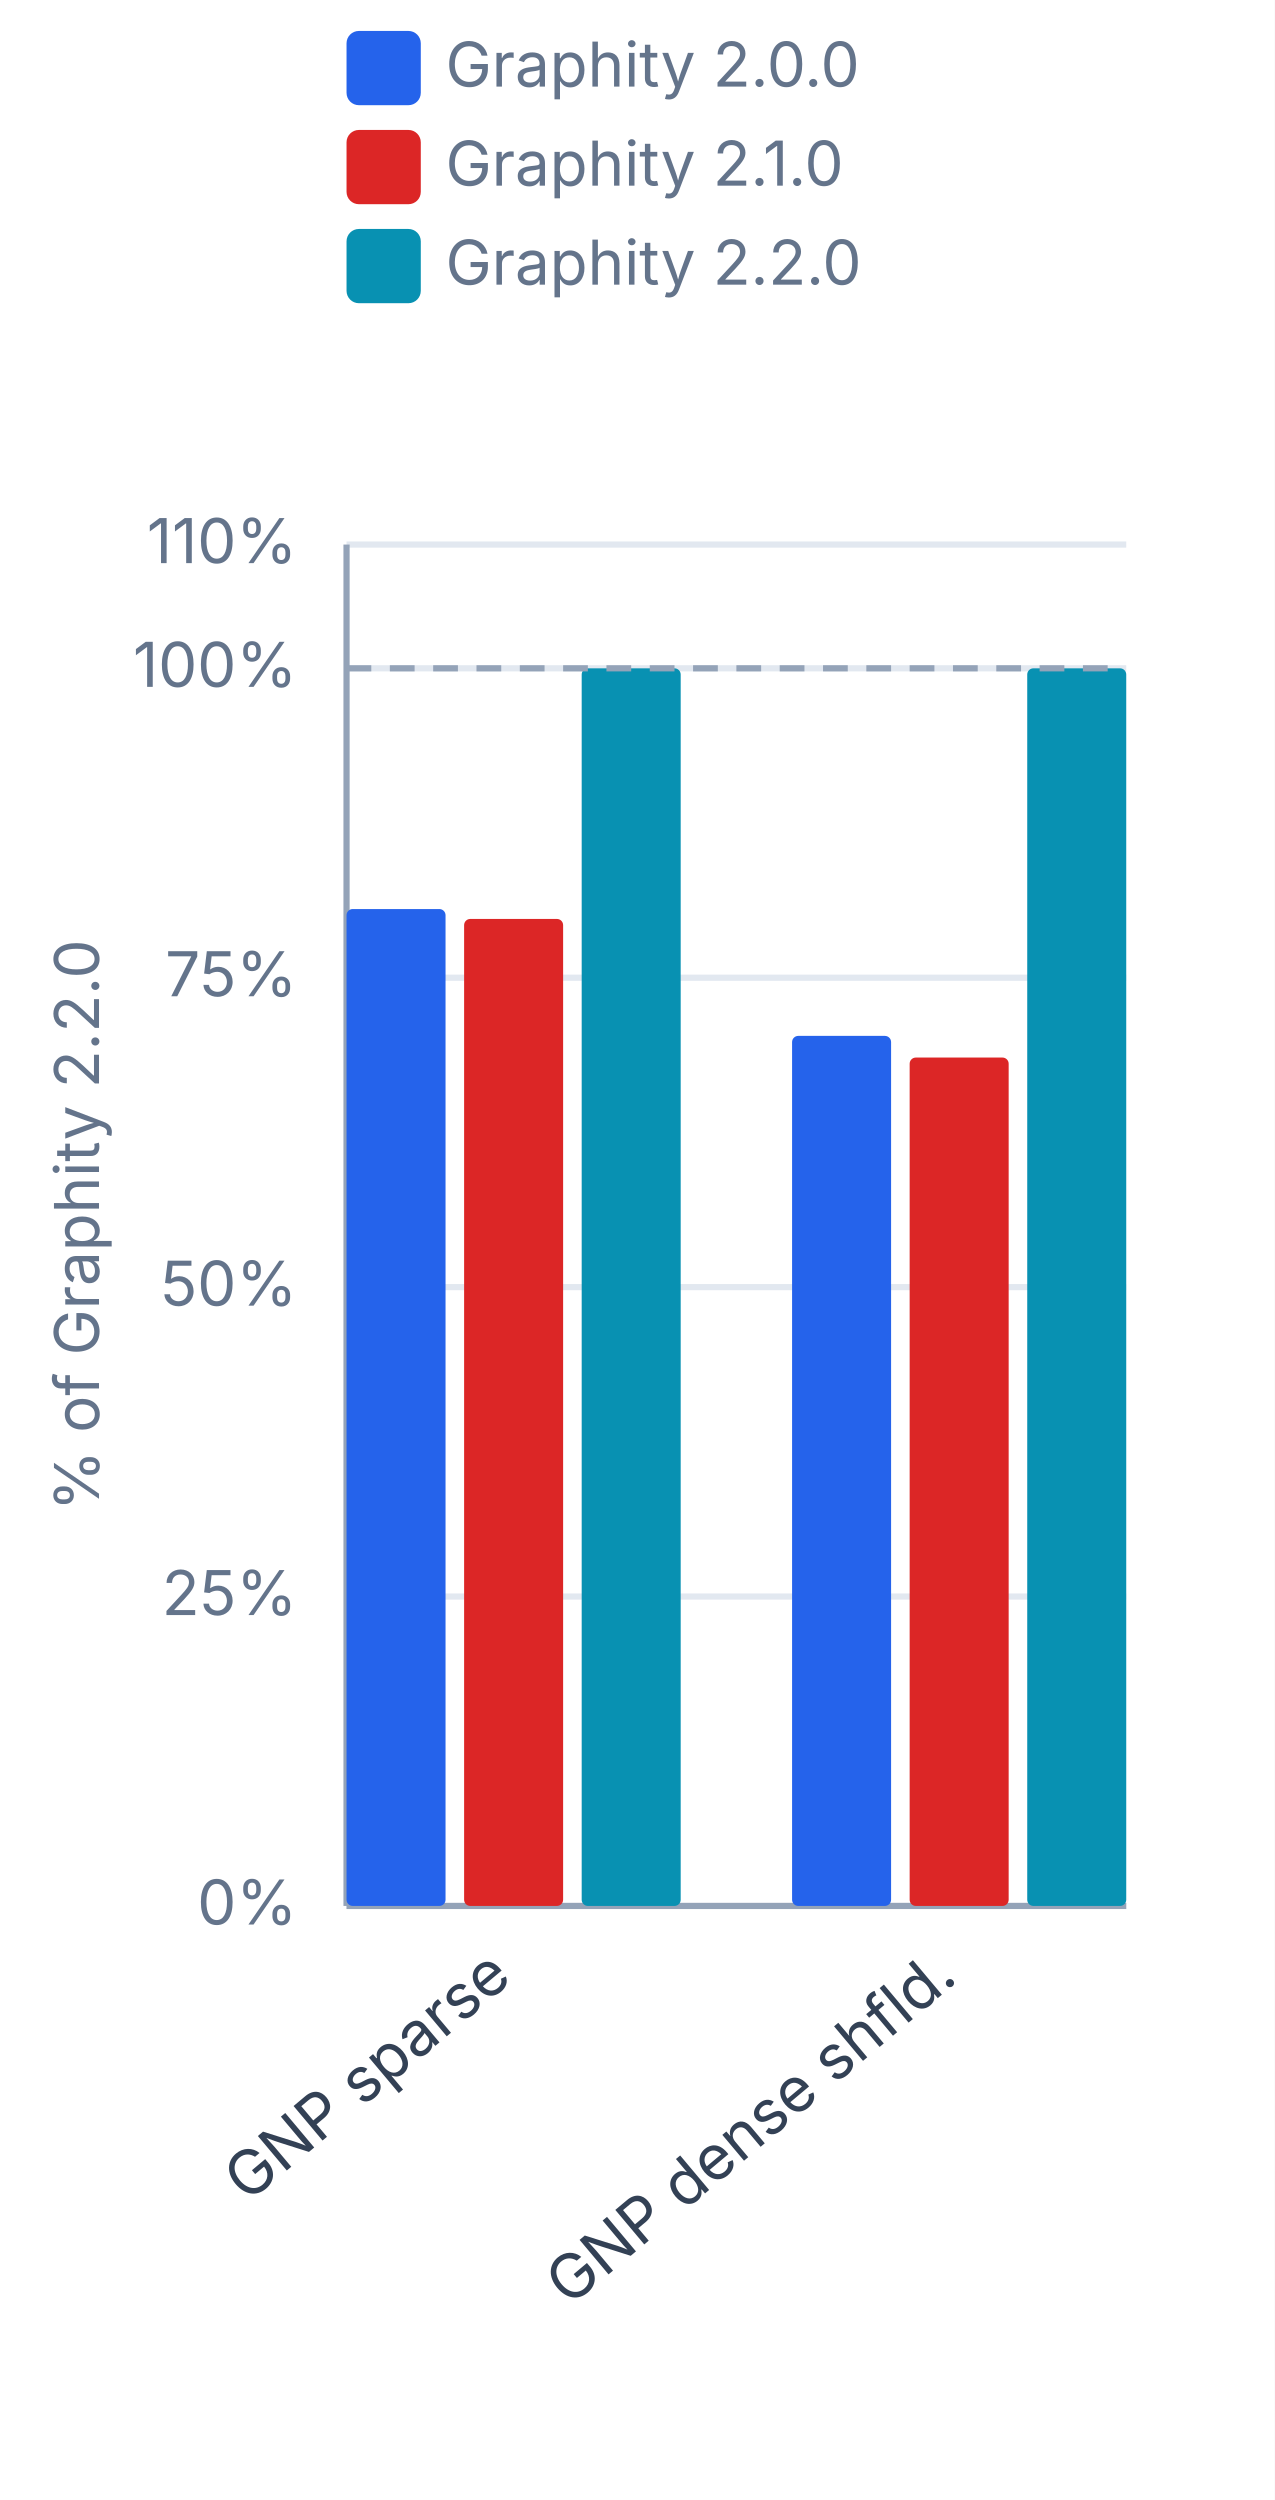
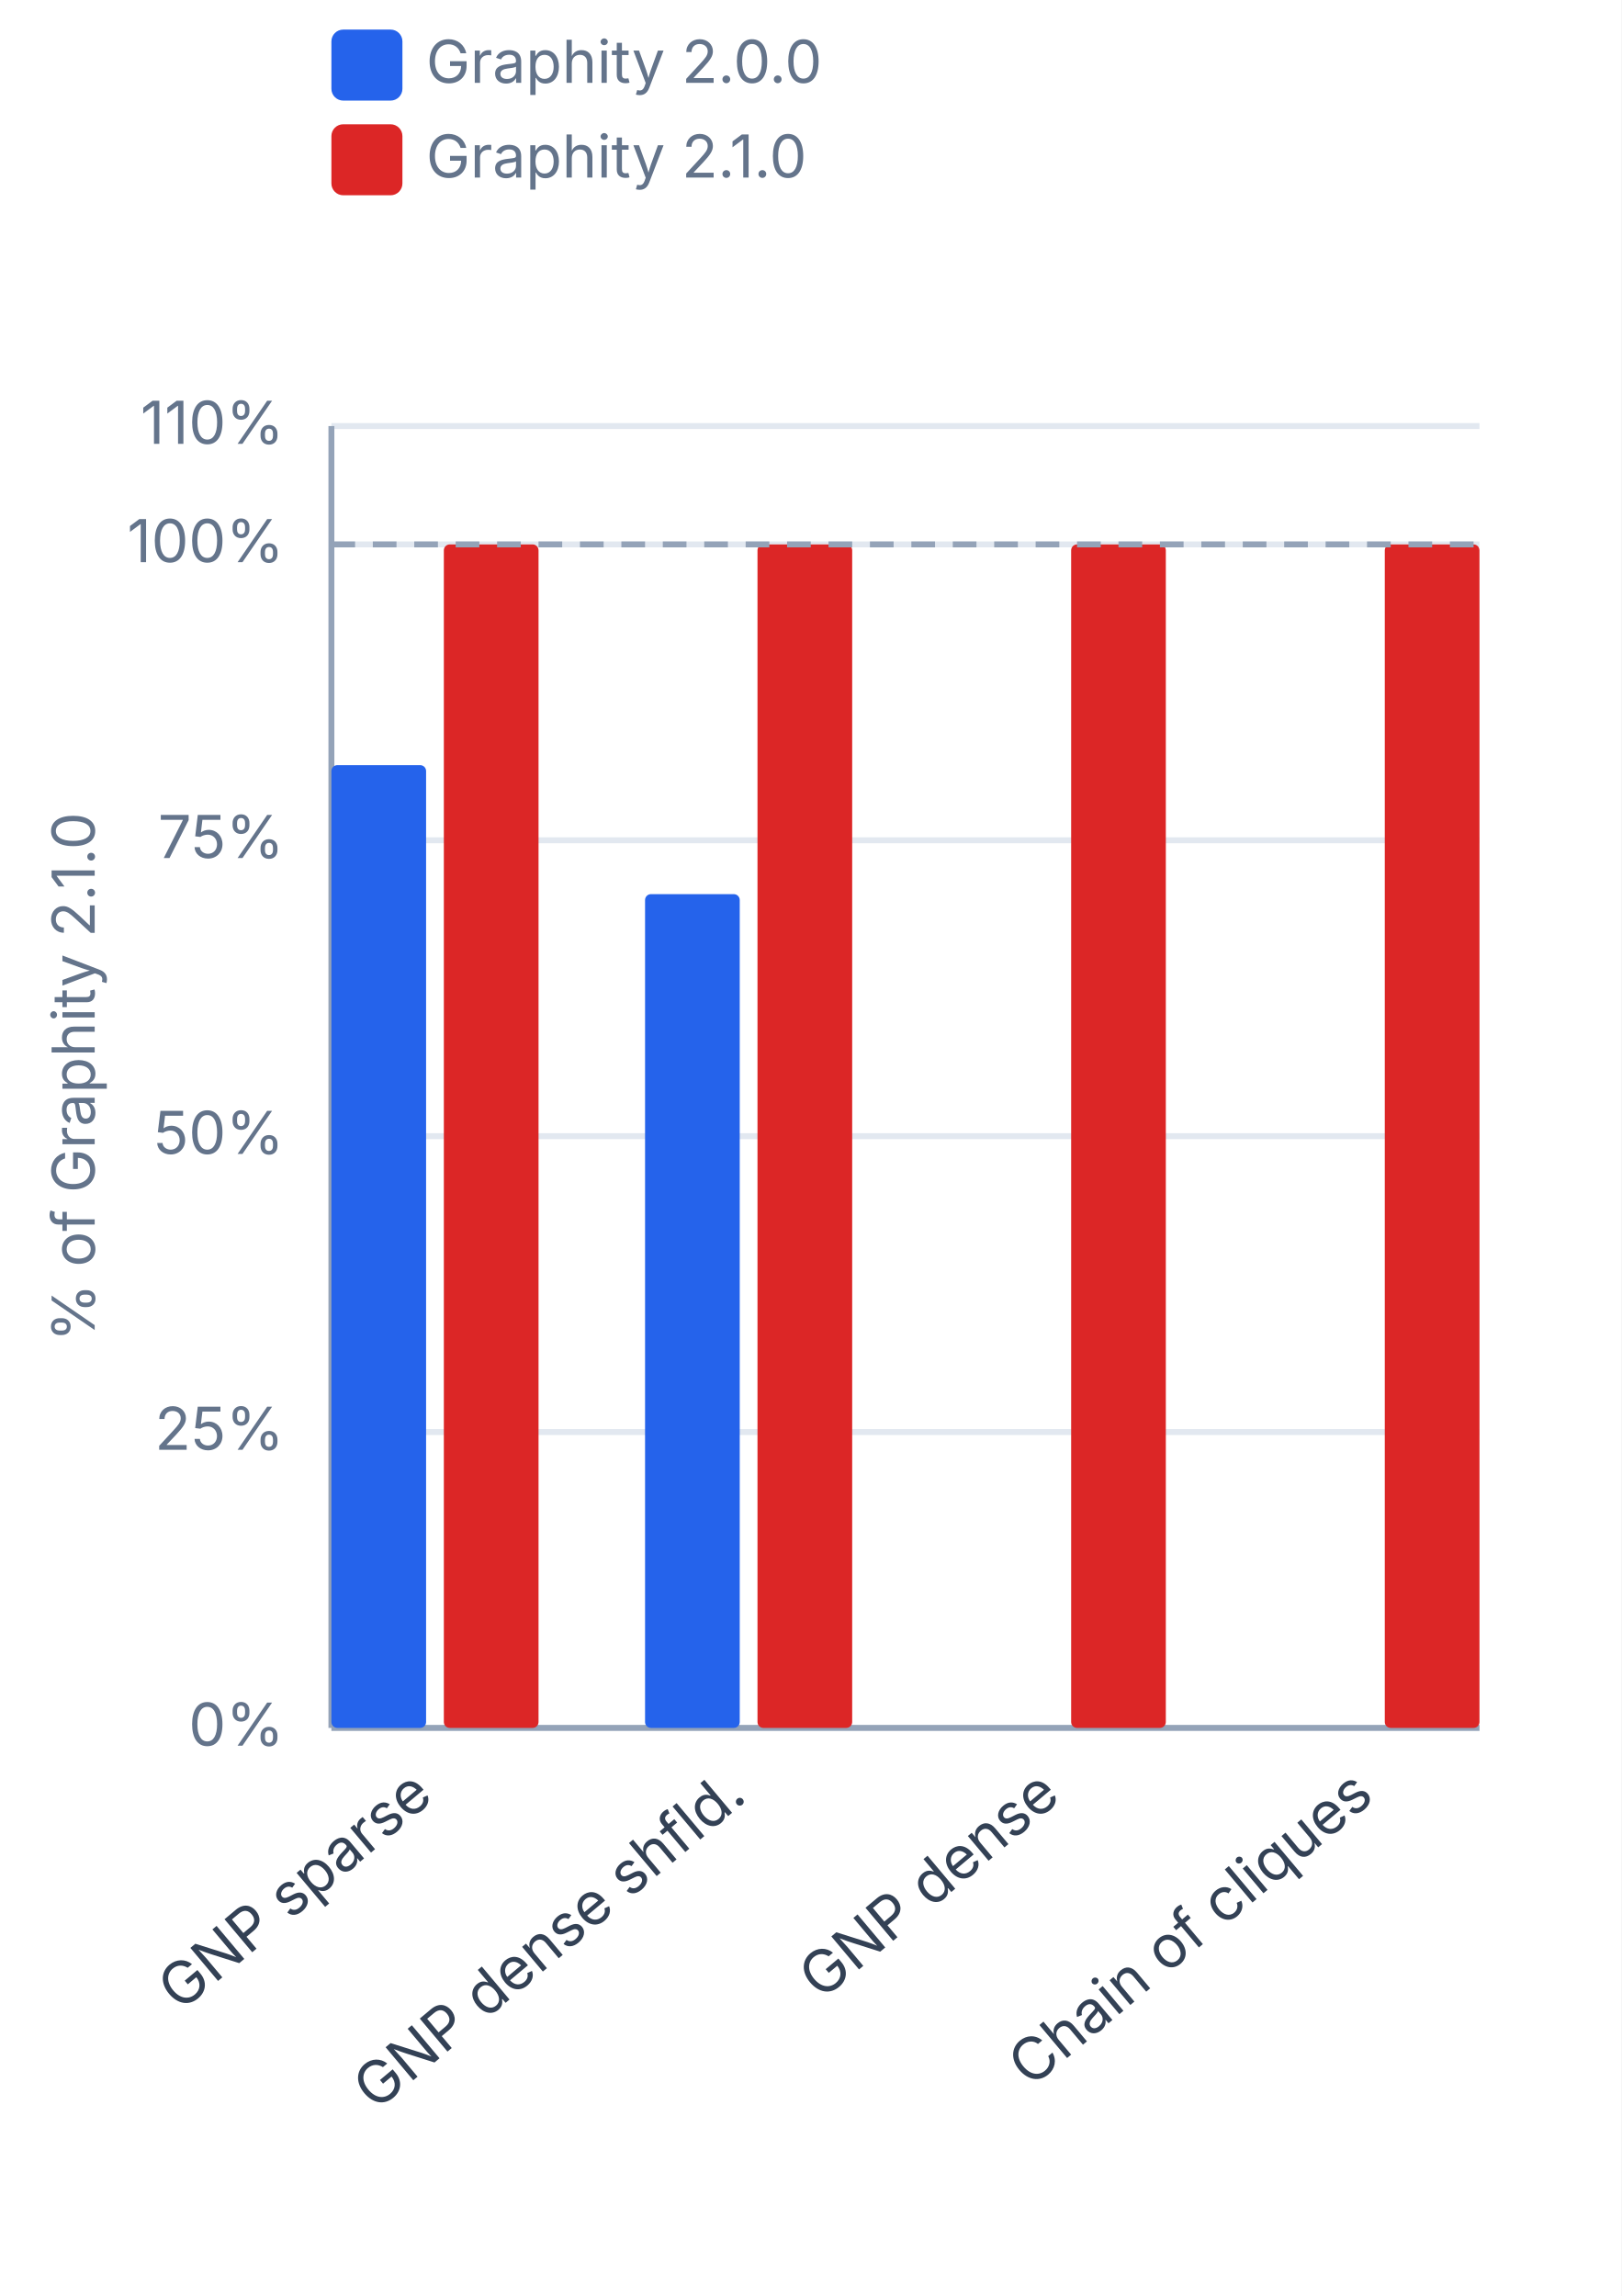
- <svg xmlns="http://www.w3.org/2000/svg" width="206" height="404" viewBox="0 0 206 404" role="img">
+ <svg xmlns="http://www.w3.org/2000/svg" width="274" height="388" viewBox="0 0 274 388" role="img">
  <style>text{font-family:ui-sans-serif,system-ui,-apple-system,Segoe UI,sans-serif;font-size:11px;fill:#334155}.axis{stroke:#94a3b8;stroke-width:1;fill:none}.grid{stroke:#e2e8f0;stroke-width:1}.ylabel{fill:#64748b;font-size:10px}.tick{fill:#64748b;font-size:10px}.xlabel{font-size:10px}</style>
-   <rect x="0" y="0" width="206" height="404" fill="#ffffff" />
+   <rect x="0" y="0" width="274" height="388" fill="#ffffff" />
  <rect x="56" y="5" width="12" height="12" rx="2" fill="#2563eb" />
  <text x="72" y="14" class="tick">Graphity 2.0.0</text>
  <rect x="56" y="21" width="12" height="12" rx="2" fill="#dc2626" />
  <text x="72" y="30" class="tick">Graphity 2.1.0</text>
-   <rect x="56" y="37" width="12" height="12" rx="2" fill="#0891b2" />
-   <text x="72" y="46" class="tick">Graphity 2.2.0</text>
-   <line class="grid" x1="56" y1="308.0" x2="182" y2="308.0" />
-   <text class="tick" x="48" y="311.0" text-anchor="end">0%</text>
-   <line class="grid" x1="56" y1="258.0" x2="182" y2="258.0" />
-   <text class="tick" x="48" y="261.0" text-anchor="end">25%</text>
-   <line class="grid" x1="56" y1="208.0" x2="182" y2="208.0" />
-   <text class="tick" x="48" y="211.0" text-anchor="end">50%</text>
-   <line class="grid" x1="56" y1="158.0" x2="182" y2="158.0" />
-   <text class="tick" x="48" y="161.0" text-anchor="end">75%</text>
-   <line class="grid" x1="56" y1="108.0" x2="182" y2="108.0" />
-   <text class="tick" x="48" y="111.0" text-anchor="end">100%</text>
-   <line class="grid" x1="56" y1="88.0" x2="182" y2="88.0" />
-   <text class="tick" x="48" y="91.0" text-anchor="end">110%</text>
-   <line class="axis" x1="56" y1="88" x2="56" y2="308" />
-   <line class="axis" x1="56" y1="308" x2="182" y2="308" />
-   <text class="ylabel" x="16" y="198.0" text-anchor="middle" transform="rotate(-90 16 198.0)">% of Graphity 2.2.0</text>
-   <text class="xlabel" x="83.0" y="320.0" text-anchor="end" transform="rotate(-40 83.0 320.0)">GNP sparse</text>
-   <rect x="56.0" y="146.9" width="16" height="161.1" fill="#2563eb" rx="1" />
-   <rect x="75.0" y="148.5" width="16" height="159.5" fill="#dc2626" rx="1" />
-   <rect x="94.0" y="108.0" width="16" height="200.0" fill="#0891b2" rx="1" />
-   <text class="xlabel" x="155.0" y="320.0" text-anchor="end" transform="rotate(-40 155.0 320.0)">GNP dense shfld.</text>
-   <rect x="128.0" y="167.4" width="16" height="140.6" fill="#2563eb" rx="1" />
-   <rect x="147.0" y="170.9" width="16" height="137.1" fill="#dc2626" rx="1" />
-   <rect x="166.0" y="108.0" width="16" height="200.0" fill="#0891b2" rx="1" />
-   <line x1="56" y1="108.0" x2="182" y2="108.0" stroke="#94a3b8" stroke-width="1" stroke-dasharray="4 3" />
+   <line class="grid" x1="56" y1="292.0" x2="250" y2="292.0" />
+   <text class="tick" x="48" y="295.0" text-anchor="end">0%</text>
+   <line class="grid" x1="56" y1="242.0" x2="250" y2="242.0" />
+   <text class="tick" x="48" y="245.0" text-anchor="end">25%</text>
+   <line class="grid" x1="56" y1="192.0" x2="250" y2="192.0" />
+   <text class="tick" x="48" y="195.0" text-anchor="end">50%</text>
+   <line class="grid" x1="56" y1="142.0" x2="250" y2="142.0" />
+   <text class="tick" x="48" y="145.0" text-anchor="end">75%</text>
+   <line class="grid" x1="56" y1="92.0" x2="250" y2="92.0" />
+   <text class="tick" x="48" y="95.0" text-anchor="end">100%</text>
+   <line class="grid" x1="56" y1="72.0" x2="250" y2="72.0" />
+   <text class="tick" x="48" y="75.0" text-anchor="end">110%</text>
+   <line class="axis" x1="56" y1="72" x2="56" y2="292" />
+   <line class="axis" x1="56" y1="292" x2="250" y2="292" />
+   <text class="ylabel" x="16" y="182.0" text-anchor="middle" transform="rotate(-90 16 182.0)">% of Graphity 2.1.0</text>
+   <text class="xlabel" x="73.5" y="304.0" text-anchor="end" transform="rotate(-40 73.5 304.0)">GNP sparse</text>
+   <rect x="56.0" y="129.3" width="16" height="162.7" fill="#2563eb" rx="1" />
+   <rect x="75.0" y="92.0" width="16" height="200.0" fill="#dc2626" rx="1" />
+   <text class="xlabel" x="126.5" y="304.0" text-anchor="end" transform="rotate(-40 126.5 304.0)">GNP dense shfld.</text>
+   <rect x="109.0" y="151.1" width="16" height="140.9" fill="#2563eb" rx="1" />
+   <rect x="128.0" y="92.0" width="16" height="200.0" fill="#dc2626" rx="1" />
+   <text class="xlabel" x="179.5" y="304.0" text-anchor="end" transform="rotate(-40 179.5 304.0)">GNP dense</text>
+   <rect x="181.0" y="92.0" width="16" height="200.0" fill="#dc2626" rx="1" />
+   <text class="xlabel" x="232.5" y="304.0" text-anchor="end" transform="rotate(-40 232.5 304.0)">Chain of cliques</text>
+   <rect x="234.0" y="92.0" width="16" height="200.0" fill="#dc2626" rx="1" />
+   <line x1="56" y1="92.0" x2="250" y2="92.0" stroke="#94a3b8" stroke-width="1" stroke-dasharray="4 3" />
</svg>
